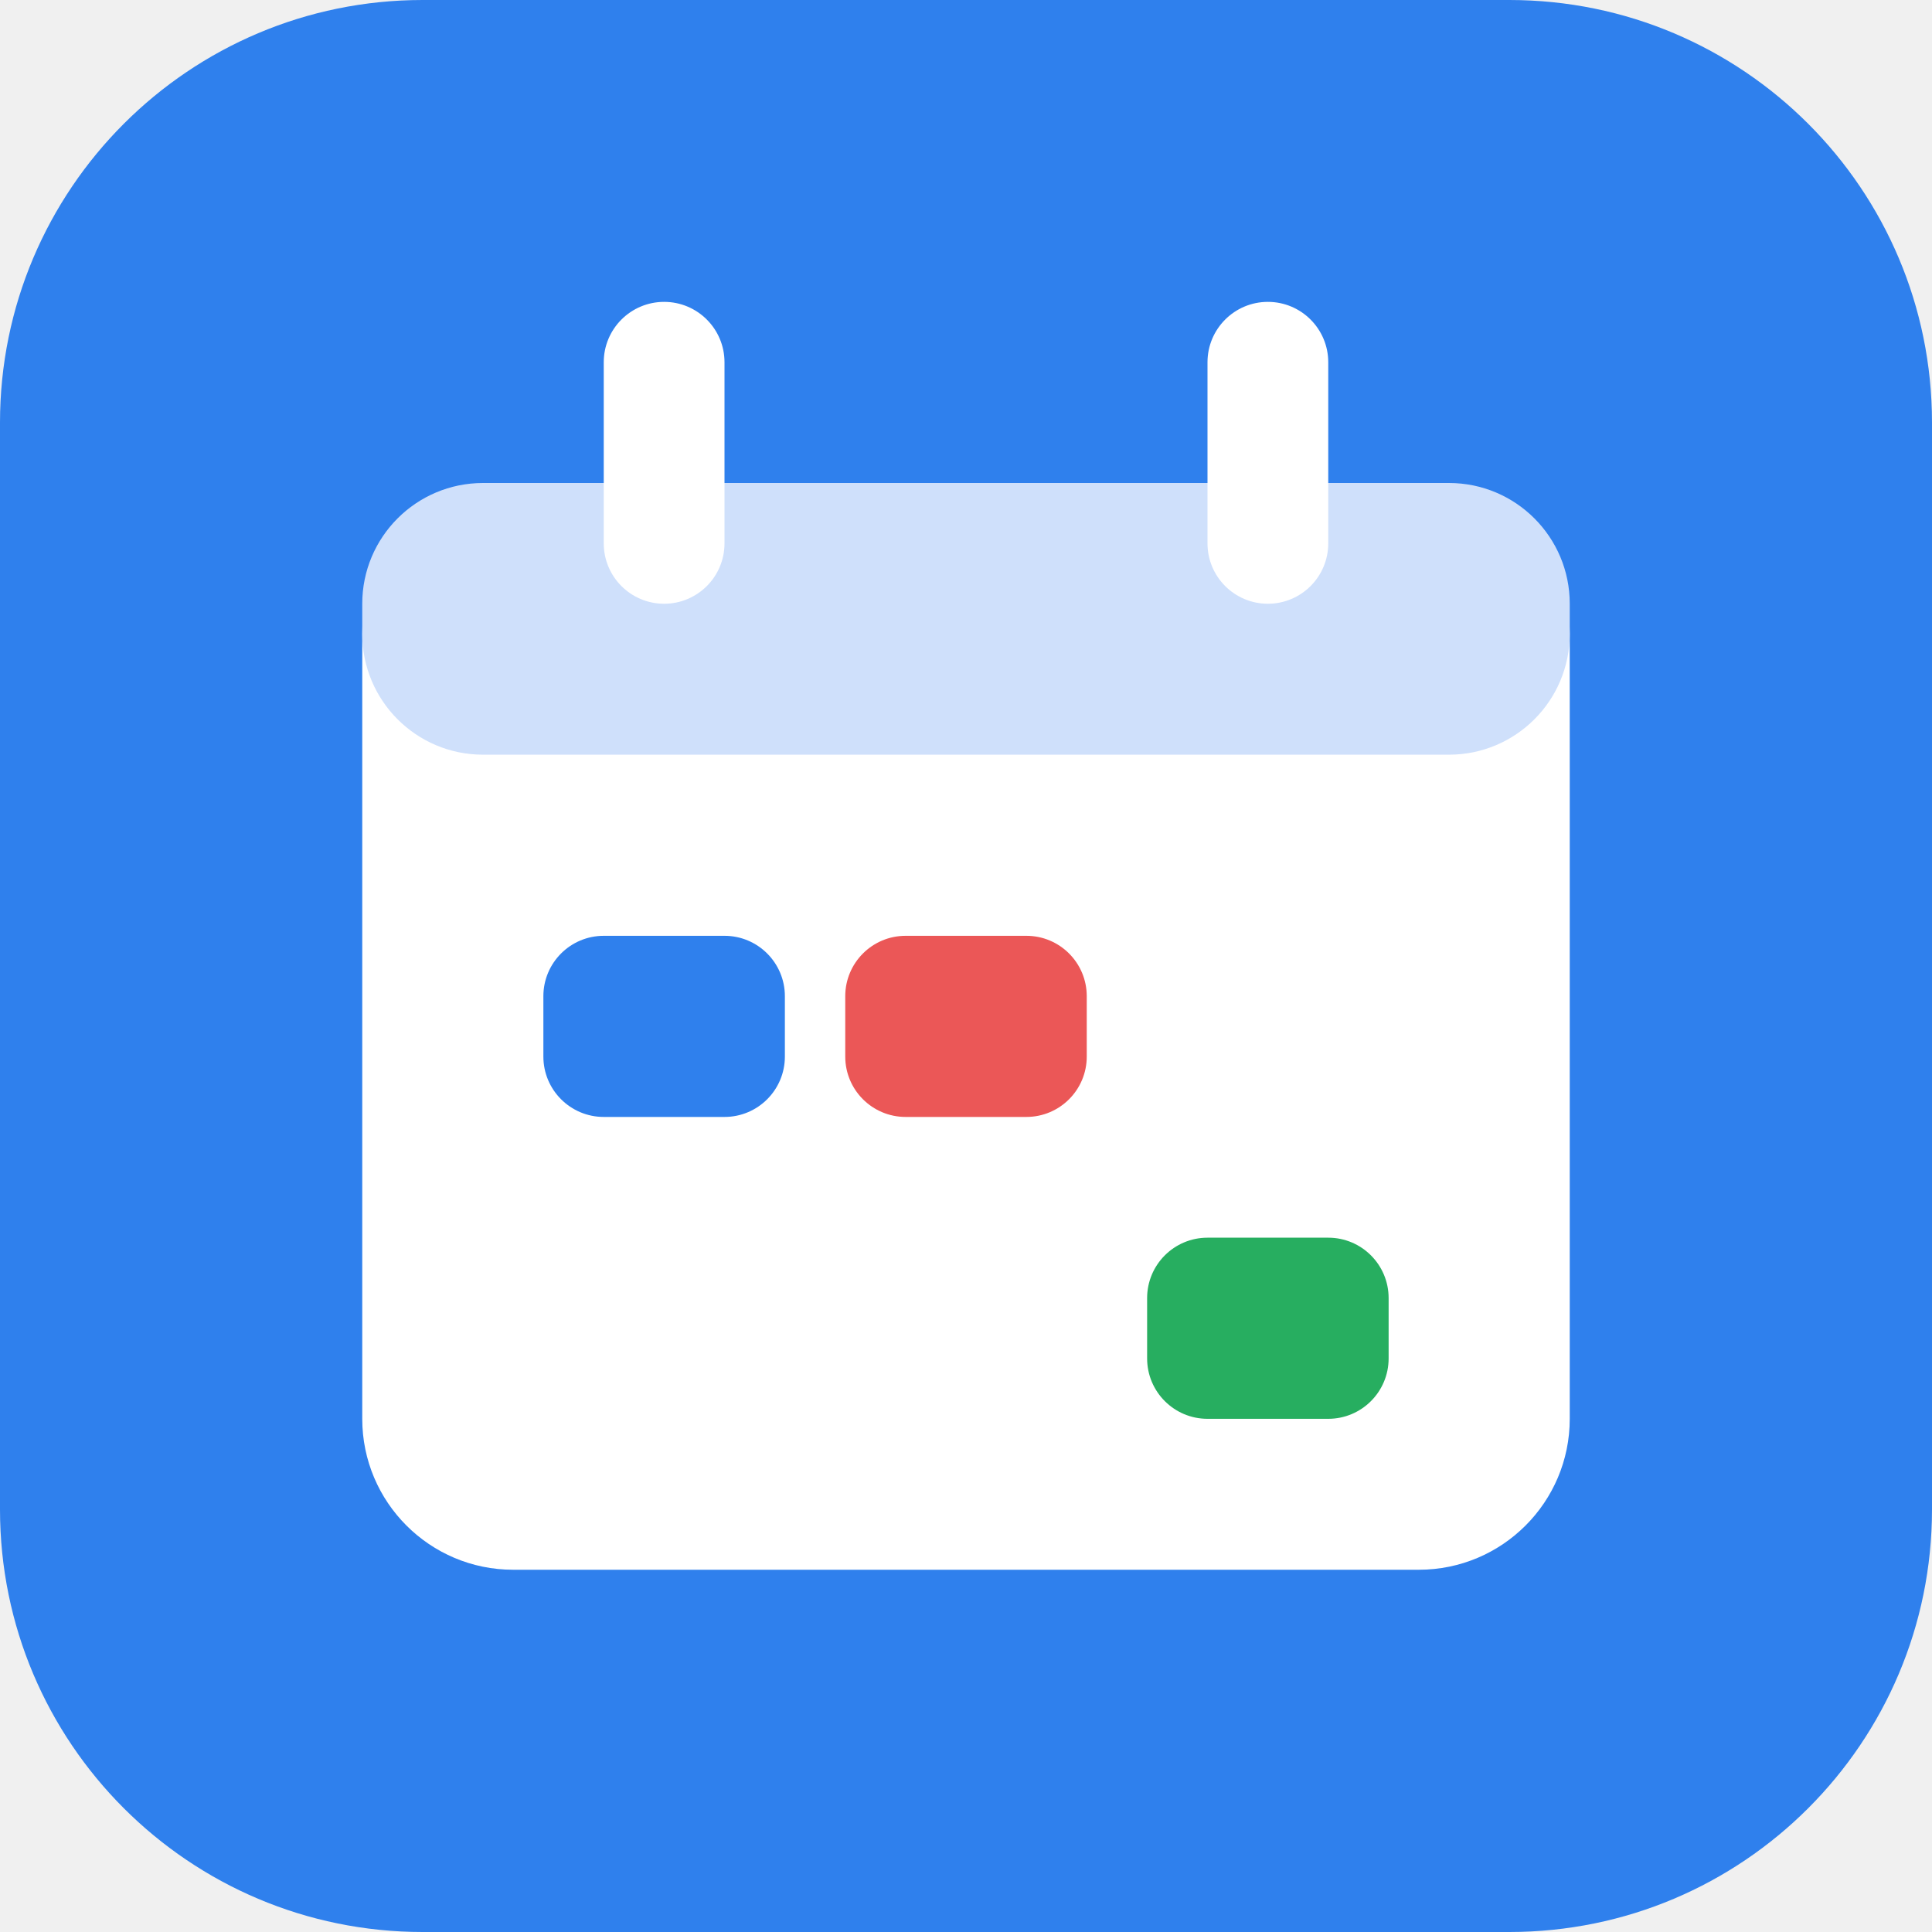
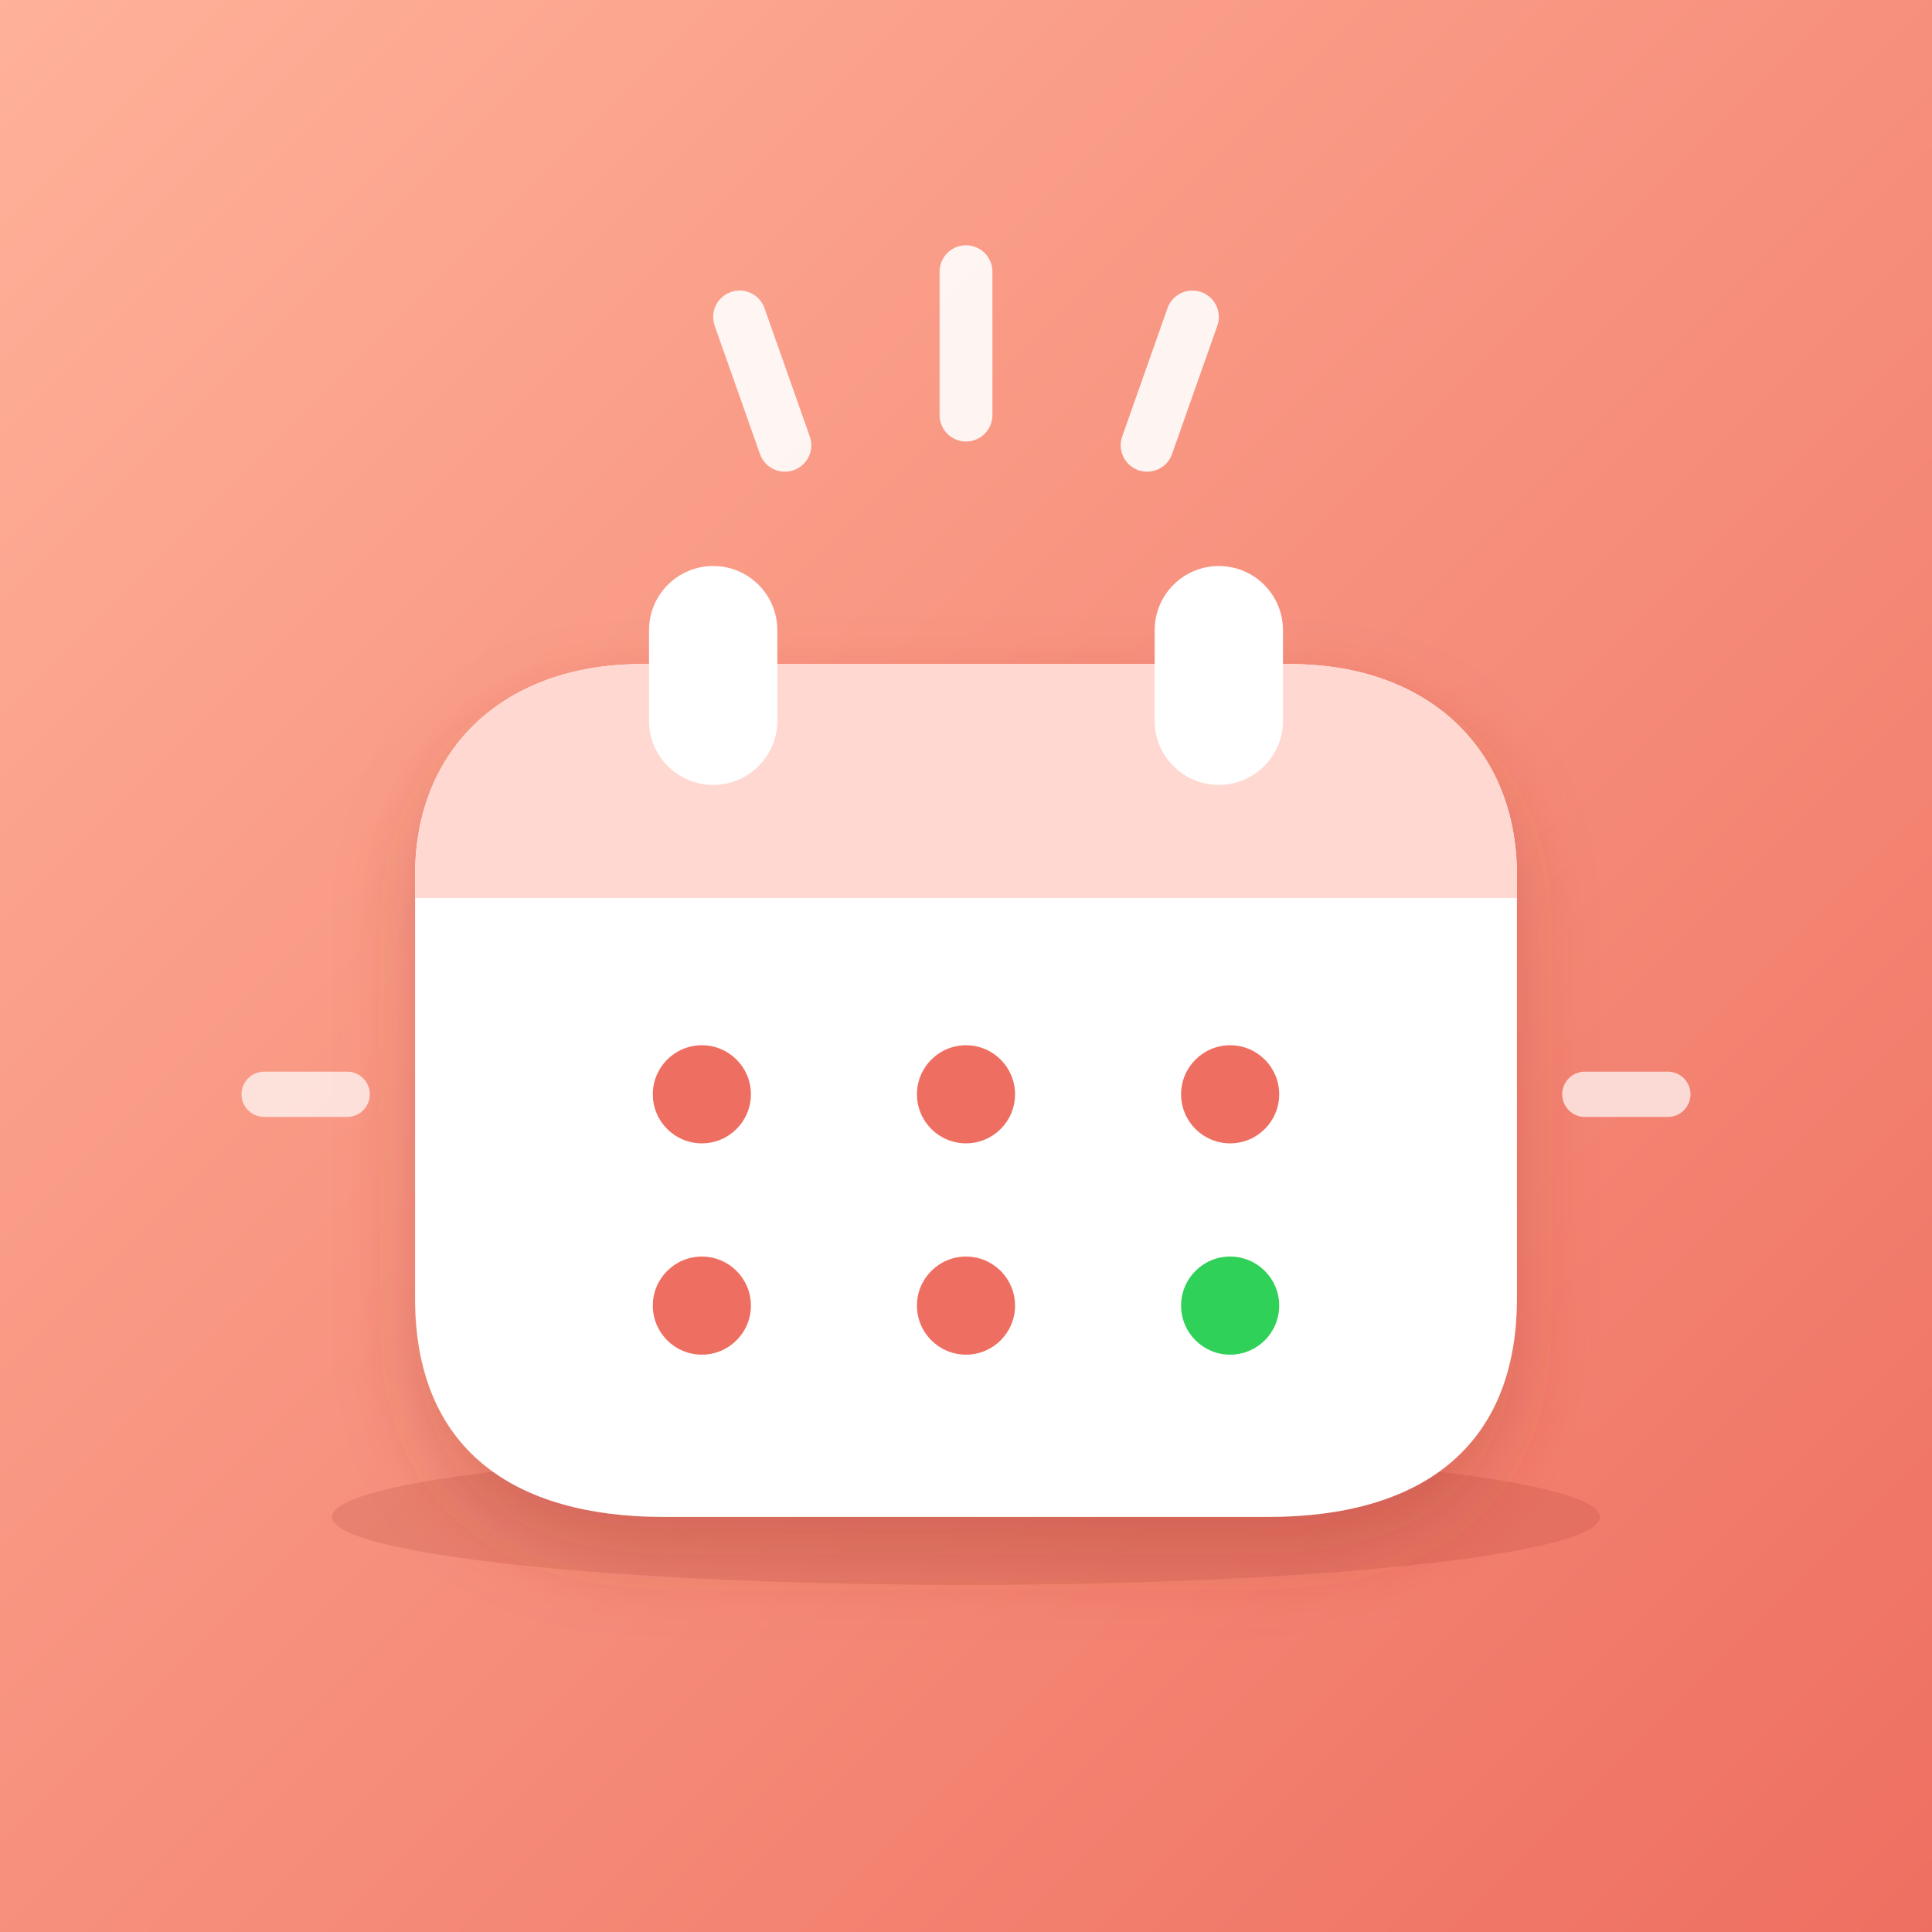
- <svg xmlns="http://www.w3.org/2000/svg" viewBox="0 0 64 64">
-   <rect width="64" height="64" rx="14" fill="#2f80ed" />
-   <rect x="12" y="16" width="40" height="36" rx="5" fill="#fff" />
-   <rect x="12" y="16" width="40" height="9" rx="4" fill="#cfe0fb" />
-   <rect x="20" y="10" width="4" height="10" rx="2" fill="#fff" />
-   <rect x="40" y="10" width="4" height="10" rx="2" fill="#fff" />
-   <rect x="18" y="31" width="8" height="6" rx="2" fill="#2f80ed" />
-   <rect x="28" y="31" width="8" height="6" rx="2" fill="#eb5757" />
-   <rect x="38" y="41" width="8" height="6" rx="2" fill="#27ae60" />
+ <svg xmlns="http://www.w3.org/2000/svg" viewBox="0 0 512 512">
+   <defs>
+     <linearGradient id="bg" x1="0" y1="0" x2="1" y2="1">
+       <stop offset="0" stop-color="#ffb199" />
+       <stop offset="1" stop-color="#ee6f61" />
+     </linearGradient>
+     <filter id="sh" x="-20%" y="-20%" width="140%" height="140%">
+       <feDropShadow dx="0" dy="10" stdDeviation="10" flood-color="#a8392d" flood-opacity="0.3" />
+     </filter>
+   </defs>
+   <rect width="512" height="512" fill="url(#bg)" />
+   <ellipse cx="256" cy="402" rx="168" ry="18" fill="#a8392d" opacity="0.18" />
+   <g filter="url(#sh)">
+     <path d="M110 232c0-34 24-56 60-56h172c36 0 60 22 60 56v112c0 40-26 58-66 58H176c-40 0-66-18-66-58z" fill="#fff" />
+   </g>
+   <path d="M110 232c0-34 24-56 60-56h172c36 0 60 22 60 56v6H110z" fill="#ffd9d1" />
+   <rect x="172" y="150" width="34" height="58" rx="17" fill="#fff" />
+   <rect x="306" y="150" width="34" height="58" rx="17" fill="#fff" />
+   <g fill="#ee6f61">
+     <circle cx="186" cy="290" r="13" />
+     <circle cx="256" cy="290" r="13" />
+     <circle cx="326" cy="290" r="13" />
+     <circle cx="186" cy="346" r="13" />
+     <circle cx="256" cy="346" r="13" />
+   </g>
+   <circle cx="326" cy="346" r="13" fill="#30d158" />
+   <g stroke="#fff" stroke-width="14" stroke-linecap="round" opacity="0.9">
+     <path d="M196 84l12 34" />
+     <path d="M256 72v38" />
+     <path d="M316 84l-12 34" />
+   </g>
+   <path d="M70 290h22M420 290h22" stroke="#fff" stroke-width="12" stroke-linecap="round" opacity="0.7" />
</svg>
